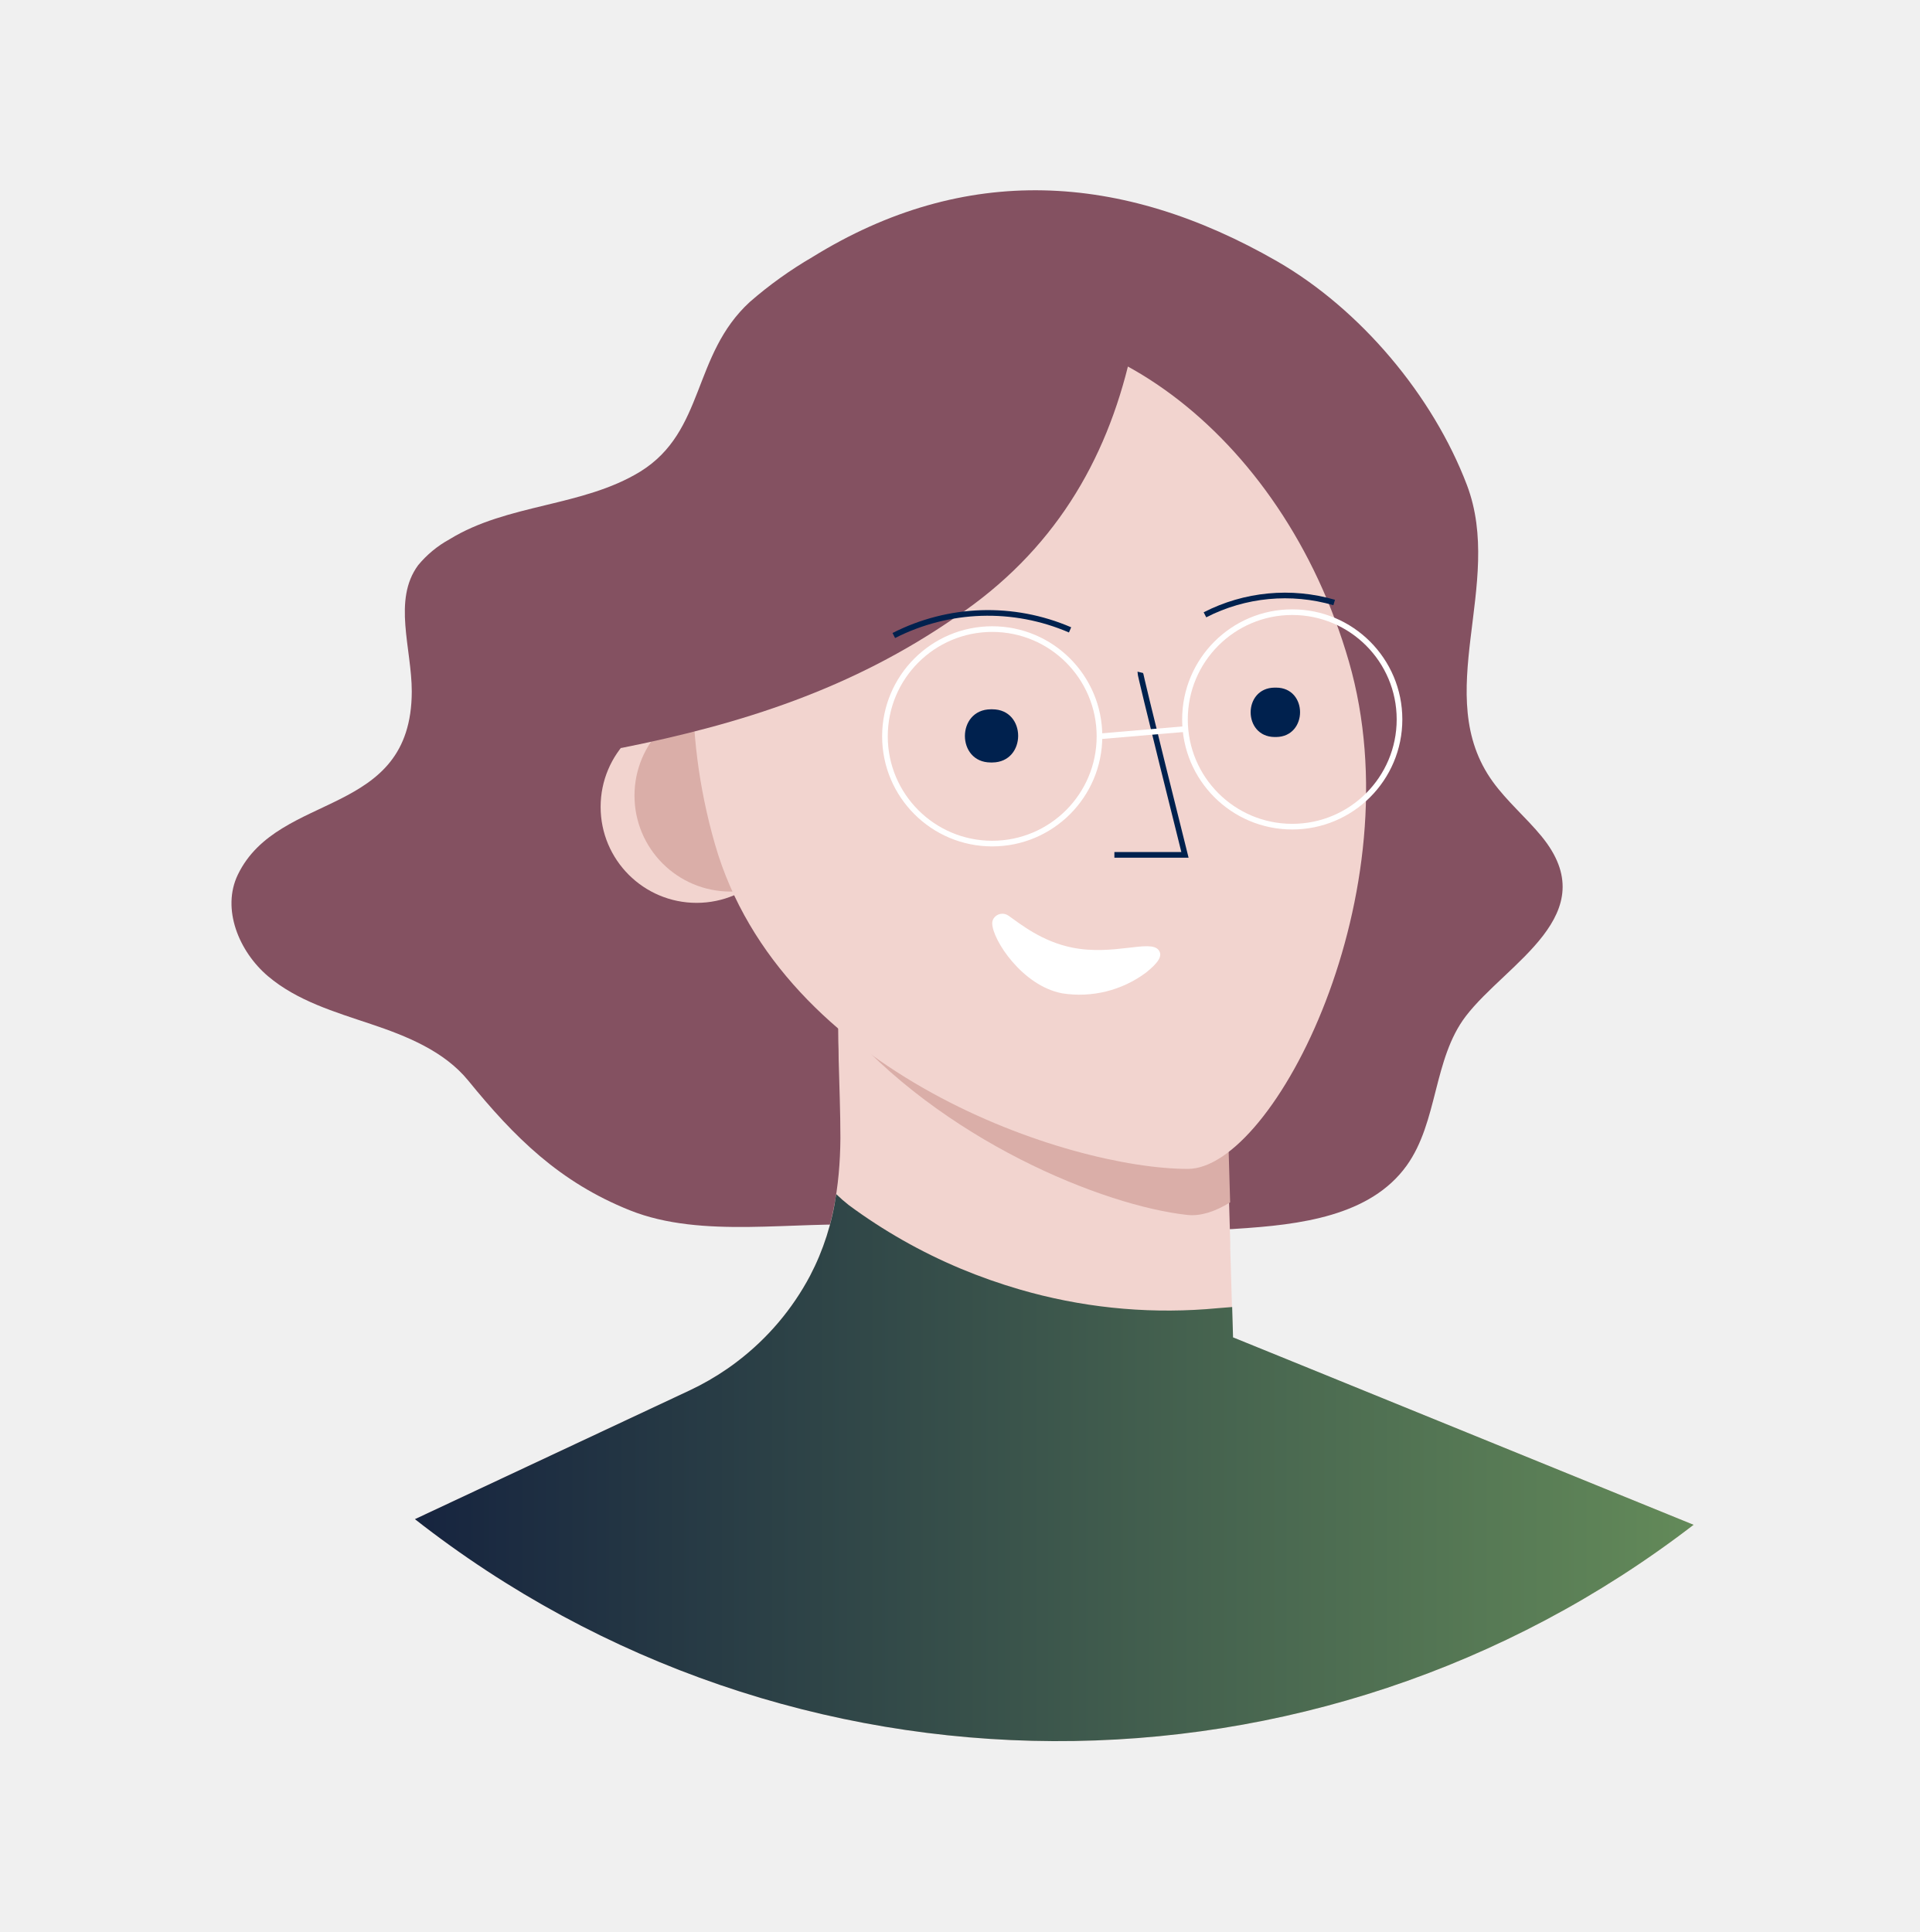
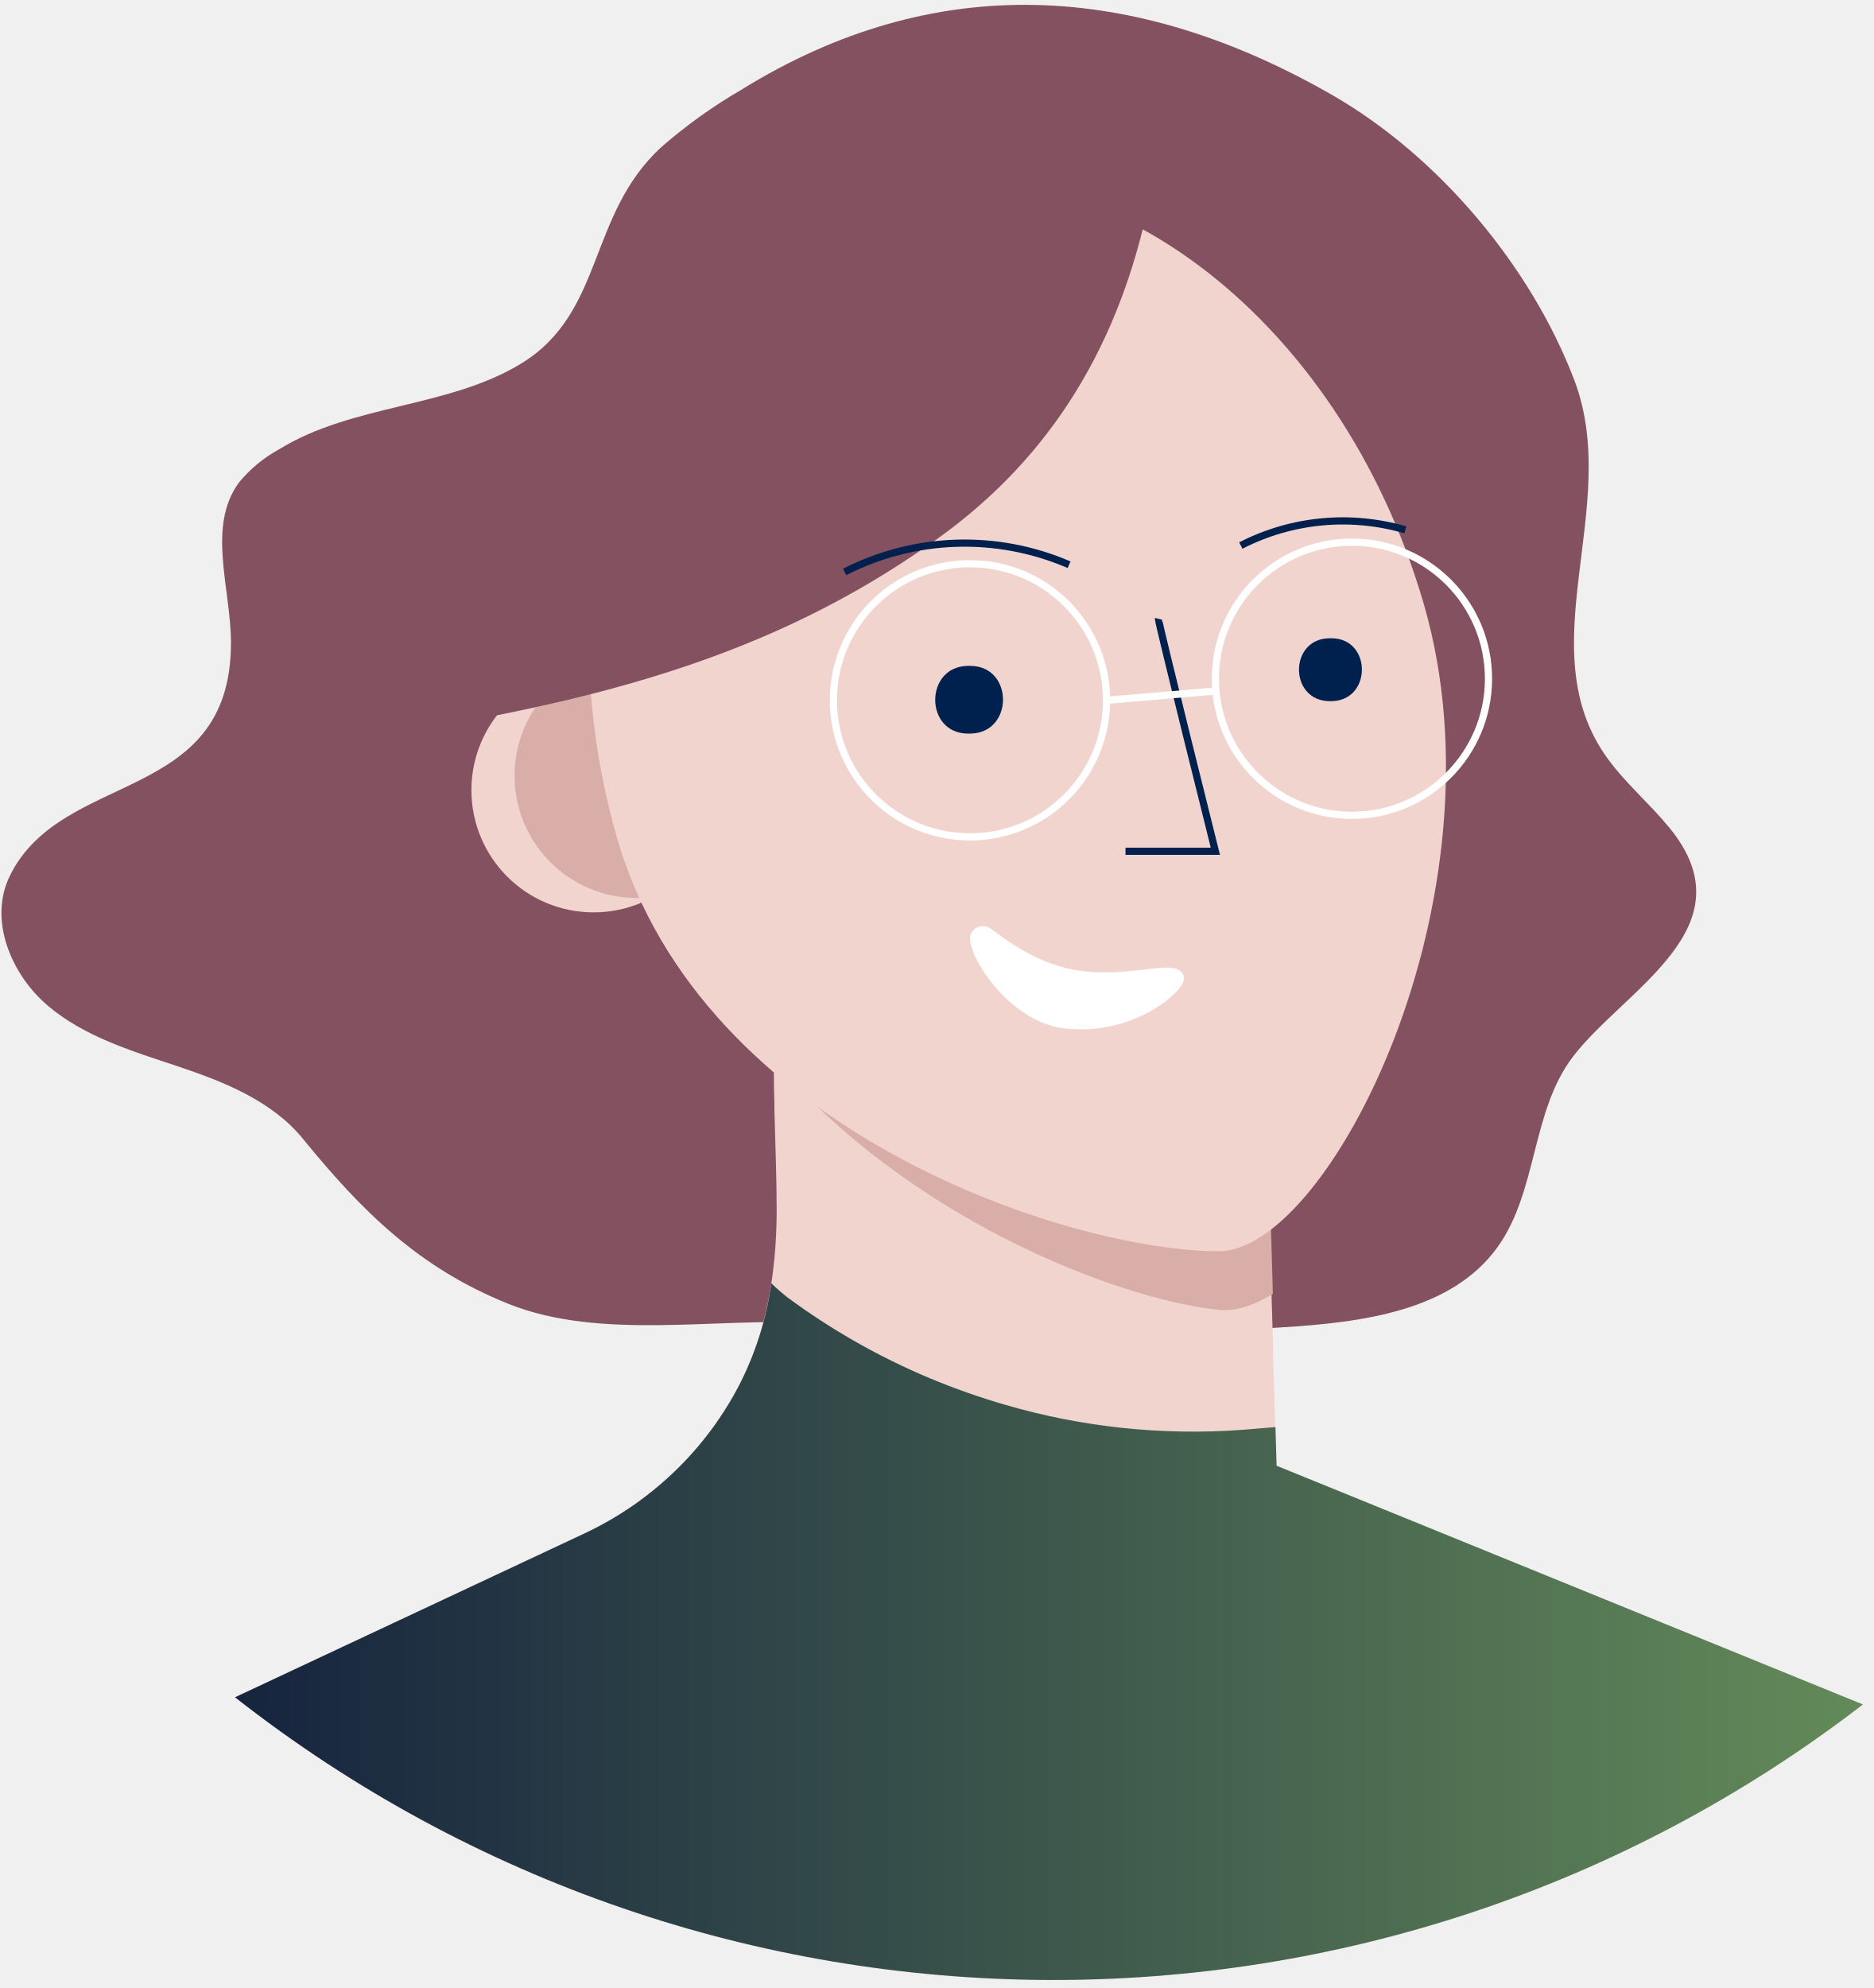
- <svg xmlns="http://www.w3.org/2000/svg" width="150" height="151" viewBox="0 0 150 151" fill="none">
-   <path d="M81.999 96.356C77.411 96.277 72.818 96.056 68.049 95.765C62.106 95.399 54.884 96.868 49.211 94.591C43.705 92.385 40.197 88.887 36.58 84.444C34.696 82.146 31.789 80.977 28.97 80.033C26.151 79.088 23.208 78.219 20.94 76.296C18.672 74.372 17.292 71.033 18.589 68.355C21.778 61.777 32.155 63.974 32.177 54.047C32.177 50.672 30.672 46.891 32.675 44.174C33.355 43.351 34.184 42.666 35.12 42.153C39.664 39.352 45.523 39.625 50.031 36.859C55.123 33.709 54.064 27.749 58.599 23.593C60.114 22.273 61.751 21.1 63.487 20.09C75.364 12.74 87.642 13.428 99.809 20.43C106.317 24.184 111.968 30.916 114.628 37.905C117.58 45.687 111.756 54.339 116.658 61.106C117.77 62.641 119.243 63.886 120.448 65.35C125.495 71.483 117.725 75.259 114.54 79.424C111.986 82.772 112.378 87.669 109.925 91.093C107.08 95.064 101.543 95.73 96.65 96.034C91.626 96.365 86.812 96.44 81.999 96.356Z" fill="#845161" />
-   <path d="M132.341 119.174C102.85 141.882 61.714 141.701 32.424 118.733L53.892 108.67C54.549 108.359 55.189 108.015 55.811 107.637L56.305 107.329C56.481 107.218 56.653 107.104 56.825 106.985C59.534 105.116 61.753 102.624 63.297 99.718C65.062 96.388 65.644 92.708 65.671 88.958C65.671 86.898 65.587 84.838 65.534 82.782C65.534 82.317 65.525 81.854 65.508 81.392C65.49 79.995 65.475 78.596 65.463 77.196L66.346 77.638L68.64 78.824L82.003 81.096L95.733 83.434L96.134 97.067V97.539L96.341 104.54L101.402 106.601L105.372 108.207L132.341 119.174Z" fill="#F2D4CF" />
-   <path d="M96.126 93.974C94.926 94.715 93.792 95.064 92.799 94.958C86.274 94.257 73.546 89.143 65.534 79.68C65.534 79.215 65.526 78.752 65.508 78.29C65.49 76.893 65.476 75.495 65.464 74.095L66.346 74.536L68.64 75.723L82.004 77.995L95.733 80.333L96.126 93.974Z" fill="#DAAEA8" />
-   <circle cx="54.434" cy="63.065" r="7.5" fill="#F2D4CF" />
-   <circle cx="57.081" cy="62.183" r="7.5" fill="#DAAEA8" />
-   <path d="M105.408 51.709C110.587 69.661 99.58 91.358 92.817 91.358C83.552 91.358 61.052 83.955 55.877 66.008C50.702 48.061 57.58 30.308 71.256 26.359C84.933 22.411 100.224 33.762 105.408 51.709Z" fill="#F2D4CF" />
-   <path d="M77.543 55.437C80.234 55.437 80.234 59.575 77.543 59.593H77.419C74.728 59.593 74.728 55.459 77.419 55.437H77.543Z" fill="#00214E" />
-   <path d="M99.716 53.743C102.214 53.743 102.214 57.581 99.716 57.603H99.602C97.105 57.581 97.105 53.765 99.602 53.743H99.716Z" fill="#00214E" />
-   <circle cx="77.534" cy="57.55" r="8.382" stroke="white" stroke-width="0.441" />
-   <circle cx="100.979" cy="56.227" r="8.382" stroke="white" stroke-width="0.441" />
-   <path d="M88.33 27.846C86.433 36.1 82.29 43.106 74.715 48.206C66.549 53.862 57.92 56.589 48.514 58.468C48.752 52.684 48.117 44.549 51.099 39.387C54.484 33.661 59.428 29.015 65.353 25.993C71.883 22.618 81.99 19.309 89.331 21.652C89.129 23.736 88.795 25.805 88.33 27.846Z" fill="#845161" />
-   <path d="M89.102 52.547C89.066 52.697 92.596 66.815 92.596 66.815H87.081" stroke="#00214E" stroke-width="0.441" />
-   <path d="M94.158 48.052C97.277 46.452 100.891 46.108 104.256 47.09" stroke="#00214E" stroke-width="0.441" />
-   <path d="M69.844 49.671C74.141 47.48 79.19 47.318 83.618 49.23" stroke="#00214E" stroke-width="0.441" />
-   <path d="M85.916 57.551L92.596 56.981" stroke="white" stroke-width="0.441" />
-   <path d="M132.341 119.174C102.85 141.882 61.714 141.7 32.424 118.733L53.892 108.67C54.914 108.189 55.895 107.626 56.825 106.984C57.108 106.79 57.39 106.587 57.659 106.376C59.995 104.588 61.919 102.317 63.297 99.718C64.34 97.722 65.032 95.561 65.344 93.33C65.656 93.632 65.983 93.918 66.324 94.186C69.029 96.186 71.965 97.854 75.068 99.154C76.575 99.782 78.115 100.326 79.683 100.782C84.405 102.159 89.335 102.68 94.242 102.321C94.921 102.268 95.605 102.202 96.284 102.154L96.35 104.395V104.523L101.689 106.693L132.341 119.174Z" fill="url(#paint0_linear_574_2222)" />
-   <path d="M77.636 71.796C77.758 71.603 77.954 71.47 78.179 71.428C78.403 71.386 78.635 71.44 78.818 71.576C79.736 72.22 81.412 73.587 83.794 74.064C87.041 74.708 89.856 73.411 90.531 74.245C90.911 74.717 90.447 75.295 89.561 76.009C87.684 77.414 85.32 78.001 83.005 77.637C79.881 77.05 77.534 73.433 77.534 72.153C77.538 72.028 77.573 71.905 77.636 71.796Z" fill="white" />
+ <svg xmlns="http://www.w3.org/2000/svg" width="115" height="122" viewBox="0 0 115 122" fill="none">
+   <path d="M63.999 81.782C59.411 81.703 54.818 81.482 50.049 81.191C44.106 80.825 36.884 82.294 31.211 80.017C25.705 77.811 22.198 74.313 18.58 69.87C16.696 67.572 13.789 66.403 10.97 65.458C8.15 64.514 5.208 63.645 2.94 61.722C0.673 59.798 -0.708 56.458 0.589 53.78C3.778 47.203 14.155 49.4 14.177 39.473C14.177 36.098 12.672 32.317 14.675 29.599C15.355 28.777 16.184 28.091 17.12 27.579C21.664 24.777 27.523 25.051 32.031 22.285C37.123 19.135 36.064 13.175 40.599 9.019C42.114 7.699 43.751 6.526 45.487 5.516C57.364 -1.834 69.642 -1.146 81.809 5.855C88.317 9.61 93.968 16.342 96.628 23.33C99.58 31.113 93.756 39.764 98.658 46.532C99.77 48.067 101.243 49.311 102.448 50.776C107.495 56.908 99.725 60.685 96.54 64.85C93.986 68.198 94.378 73.095 91.925 76.519C89.08 80.489 83.543 81.155 78.65 81.46C73.626 81.791 68.812 81.866 63.999 81.782Z" fill="#845161" />
+   <path d="M114.341 104.6C84.85 127.308 43.714 127.126 14.424 104.159L35.892 94.096C36.549 93.785 37.189 93.44 37.811 93.063L38.305 92.754C38.481 92.644 38.653 92.529 38.825 92.41C41.534 90.542 43.753 88.05 45.297 85.144C47.062 81.813 47.644 78.134 47.671 74.384C47.671 72.323 47.587 70.263 47.534 68.207C47.534 67.743 47.525 67.279 47.508 66.818C47.49 65.421 47.475 64.022 47.464 62.622L48.346 63.063L50.64 64.25L64.003 66.522L77.733 68.86L78.134 82.493V82.965L78.341 89.966L83.402 92.026L87.372 93.632L114.341 104.6Z" fill="#F2D4CF" />
+   <path d="M78.126 79.4C76.926 80.141 75.792 80.49 74.799 80.384C68.274 79.682 55.546 74.569 47.535 65.106C47.535 64.641 47.526 64.178 47.508 63.716C47.49 62.319 47.476 60.92 47.464 59.52L48.346 59.962L50.64 61.148L64.004 63.42L77.733 65.759L78.126 79.4Z" fill="#DAAEA8" />
+   <circle cx="36.434" cy="48.491" r="7.5" fill="#F2D4CF" />
+   <circle cx="39.081" cy="47.608" r="7.5" fill="#DAAEA8" />
+   <path d="M87.408 37.135C92.587 55.087 81.58 76.784 74.817 76.784C65.552 76.784 43.052 69.381 37.877 51.434C32.702 33.486 39.58 15.734 53.256 11.785C66.933 7.837 82.224 19.188 87.408 37.135Z" fill="#F2D4CF" />
+   <path d="M59.543 40.863C62.234 40.863 62.234 45.001 59.543 45.019H59.419C56.728 45.019 56.728 40.885 59.419 40.863H59.543Z" fill="#00214E" />
+   <path d="M81.716 39.169C84.214 39.169 84.214 43.007 81.716 43.029H81.602C79.105 43.007 79.105 39.191 81.602 39.169H81.716Z" fill="#00214E" />
+   <circle cx="59.534" cy="42.976" r="8.382" stroke="white" stroke-width="0.441" />
+   <circle cx="82.978" cy="41.653" r="8.382" stroke="white" stroke-width="0.441" />
+   <path d="M70.33 13.272C68.433 21.526 64.29 28.532 56.715 33.632C48.549 39.288 39.92 42.015 30.514 43.894C30.752 38.11 30.117 29.975 33.099 24.813C36.484 19.087 41.428 14.441 47.353 11.419C53.883 8.044 63.99 4.735 71.331 7.078C71.129 9.162 70.795 11.23 70.33 13.272V13.272Z" fill="#845161" />
+   <path d="M71.102 37.973C71.066 38.123 74.596 52.241 74.596 52.241H69.081" stroke="#00214E" stroke-width="0.441" />
+   <path d="M76.158 33.478C79.277 31.878 82.891 31.534 86.256 32.516" stroke="#00214E" stroke-width="0.441" />
+   <path d="M51.844 35.097C56.141 32.906 61.19 32.744 65.618 34.656" stroke="#00214E" stroke-width="0.441" />
+   <path d="M67.916 42.976L74.596 42.407" stroke="white" stroke-width="0.441" />
+   <path d="M114.341 104.6C84.85 127.308 43.714 127.126 14.424 104.159L35.892 94.096C36.914 93.615 37.895 93.051 38.825 92.41C39.108 92.216 39.39 92.013 39.659 91.801C41.995 90.014 43.919 87.743 45.297 85.144C46.34 83.147 47.032 80.987 47.344 78.756C47.656 79.058 47.983 79.343 48.324 79.612C51.029 81.612 53.965 83.28 57.068 84.579C58.575 85.208 60.115 85.751 61.683 86.207C66.405 87.584 71.335 88.106 76.242 87.747C76.921 87.694 77.605 87.628 78.284 87.579L78.35 89.821V89.948L83.689 92.119L114.341 104.6Z" fill="url(#paint0_linear_690_955)" />
+   <path d="M59.636 57.222C59.758 57.029 59.954 56.896 60.179 56.854C60.403 56.812 60.635 56.865 60.818 57.001C61.736 57.645 63.412 59.013 65.794 59.489C69.041 60.134 71.856 58.837 72.531 59.67C72.911 60.142 72.447 60.72 71.561 61.435C69.684 62.84 67.32 63.427 65.005 63.063C61.881 62.476 59.534 58.859 59.534 57.579C59.538 57.454 59.573 57.331 59.636 57.222Z" fill="white" />
  <defs>
-     <linearGradient id="paint0_linear_574_2222" x1="32.424" y1="136.081" x2="132.341" y2="136.081" gradientUnits="userSpaceOnUse">
+     <linearGradient id="paint0_linear_690_955" x1="14.424" y1="121.507" x2="114.341" y2="121.507" gradientUnits="userSpaceOnUse">
      <stop stop-color="#16243F" />
      <stop offset="1" stop-color="#638A59" />
    </linearGradient>
  </defs>
</svg>
